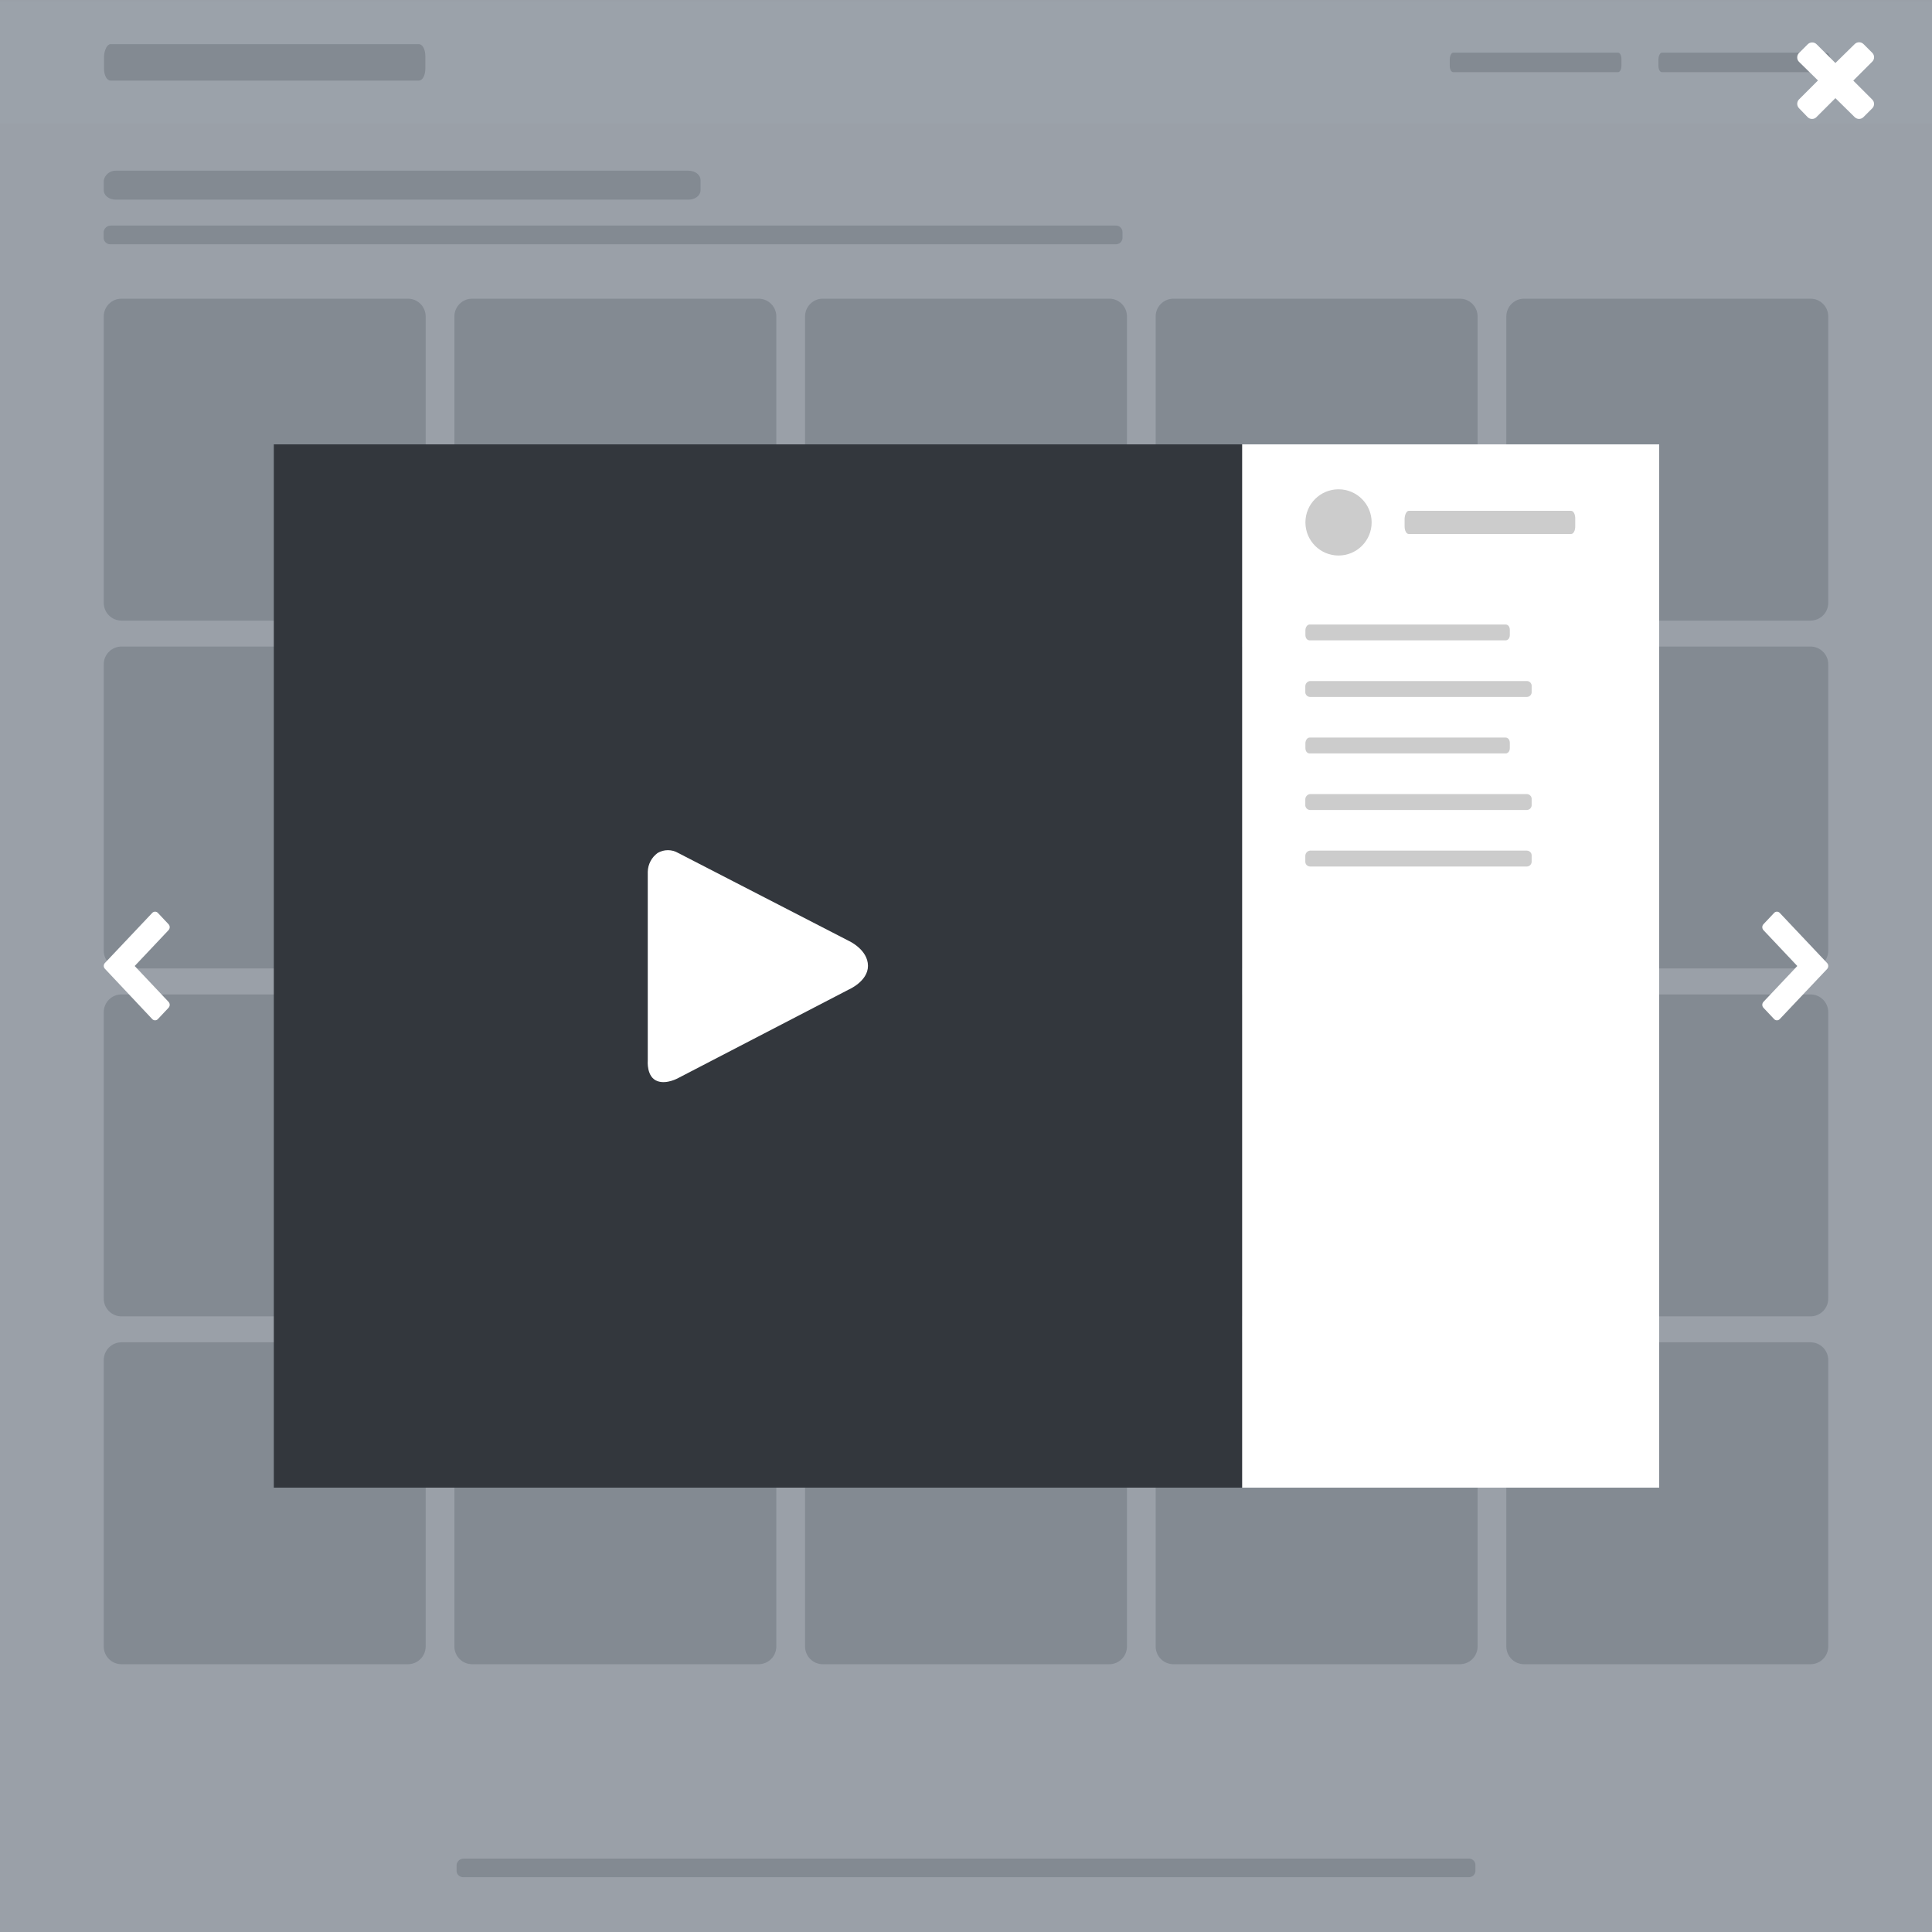
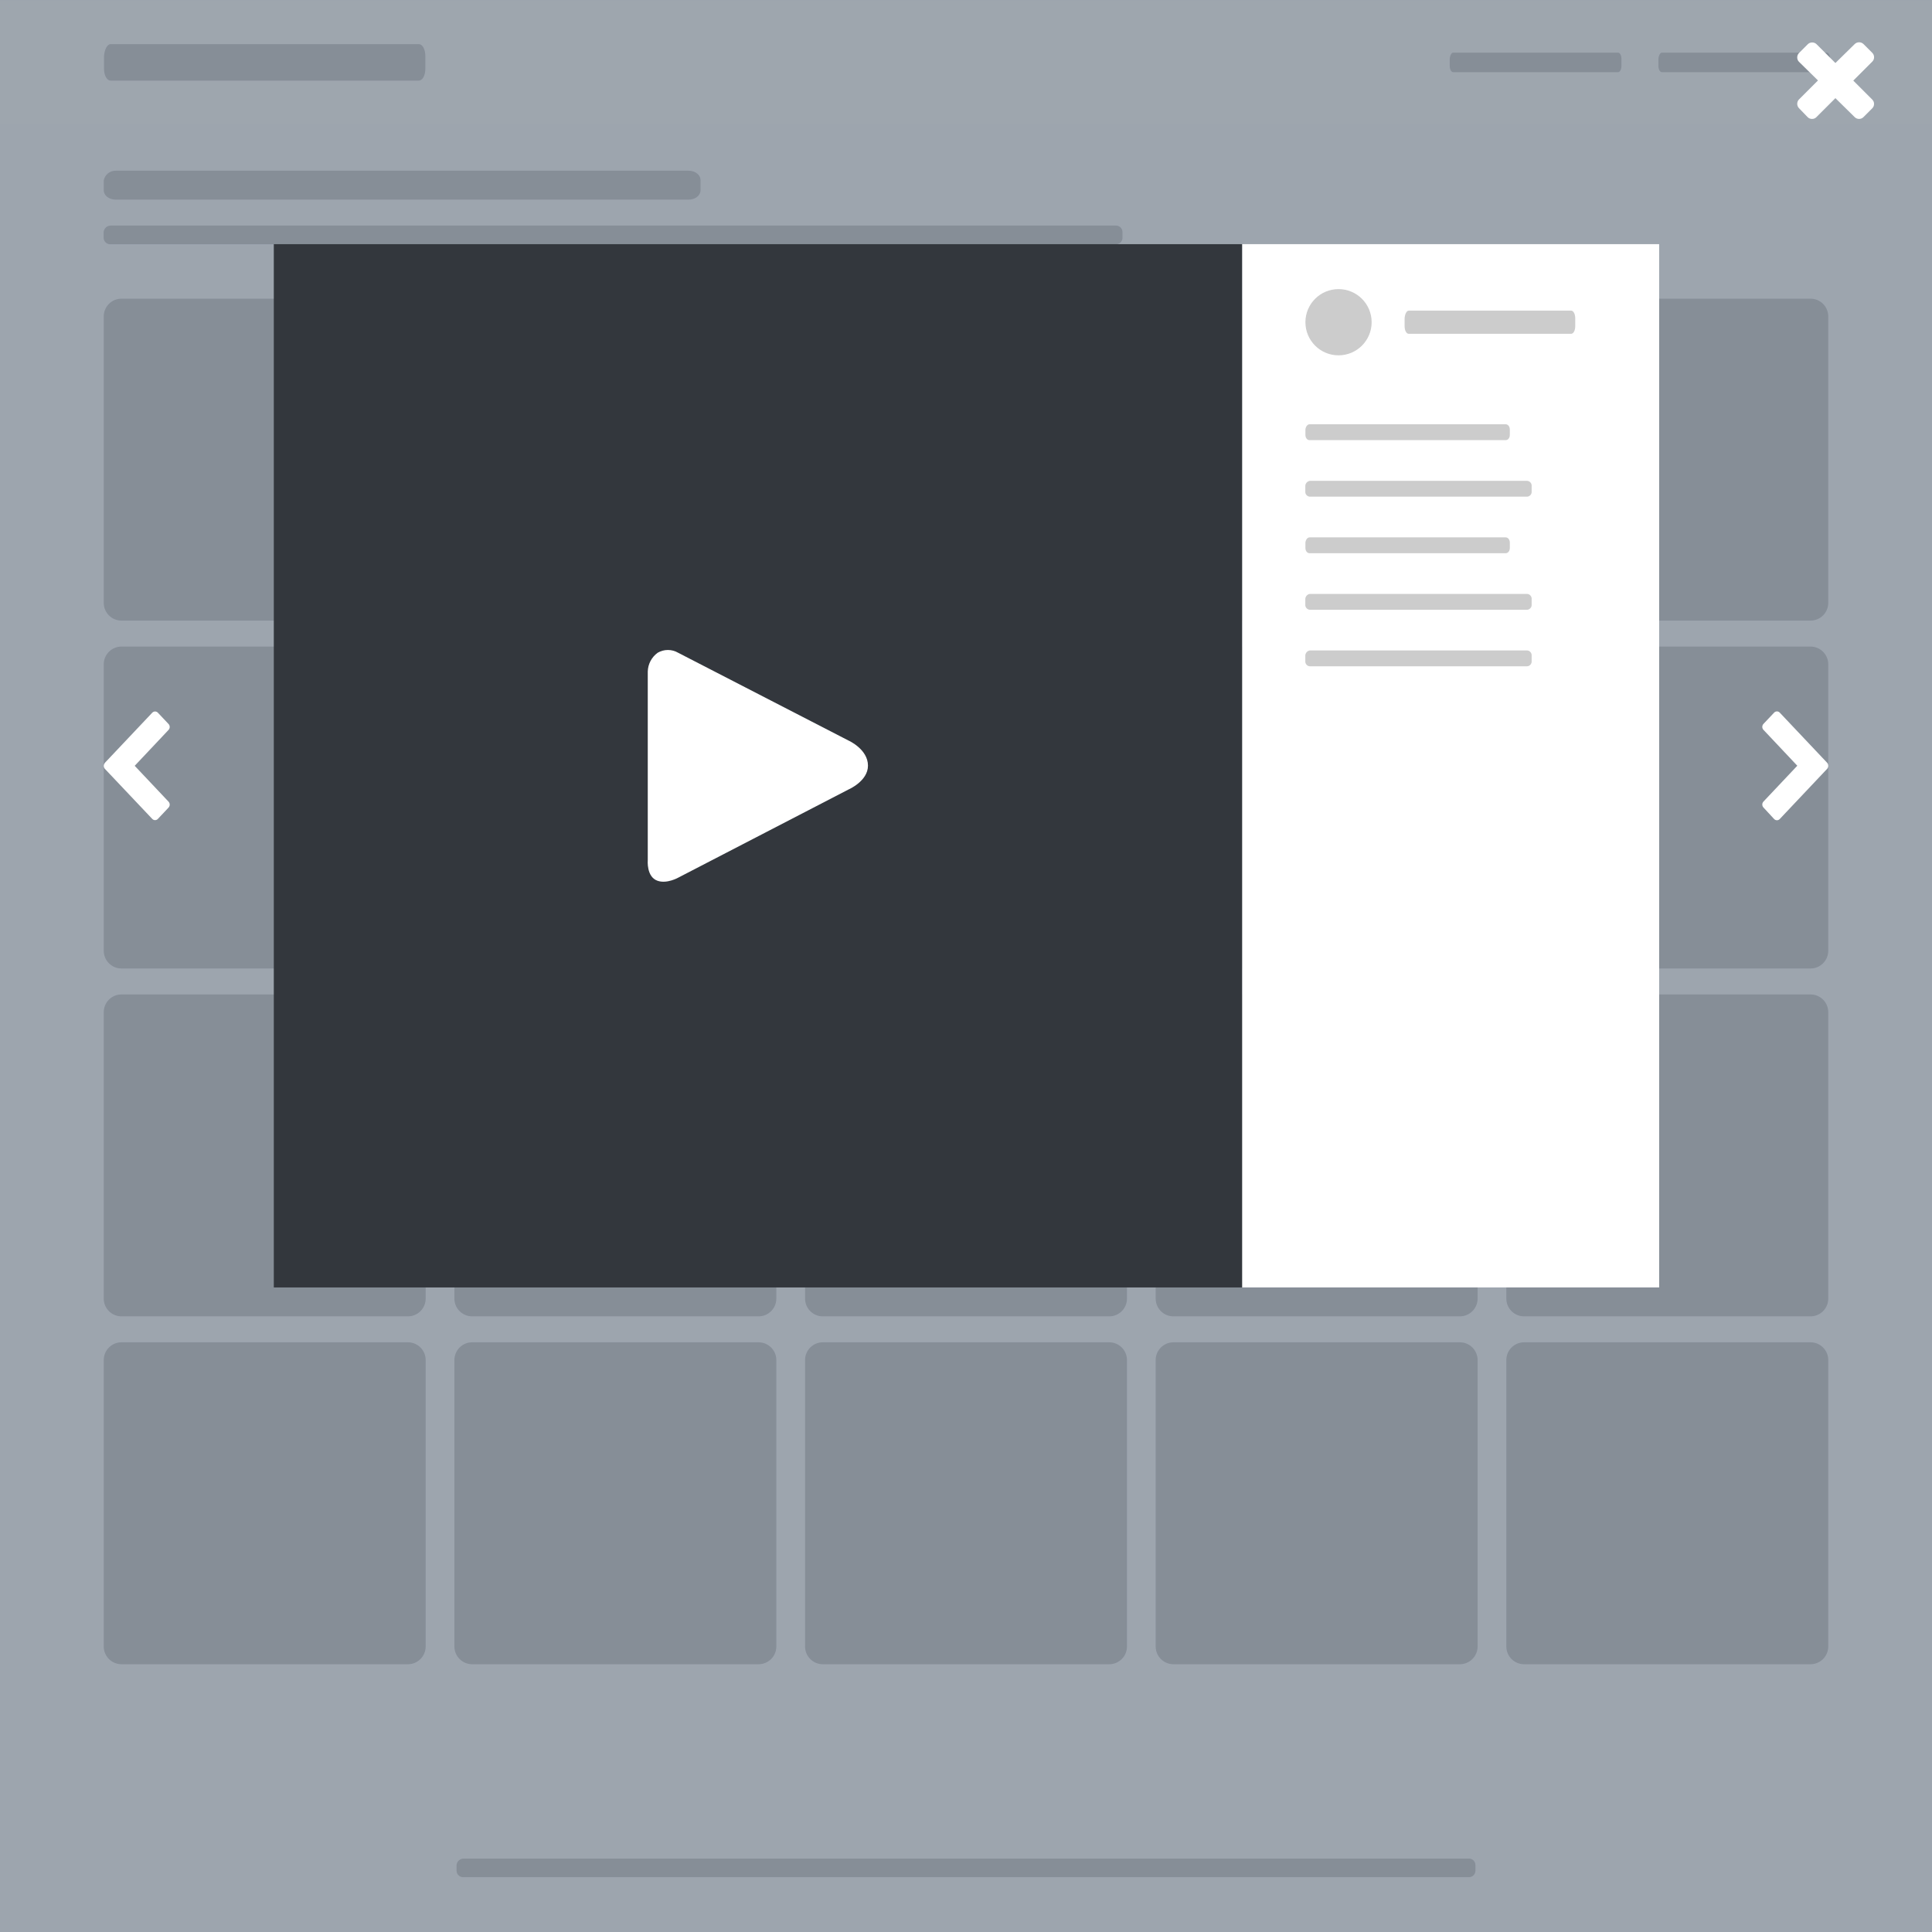
- <svg xmlns="http://www.w3.org/2000/svg" data-name="Insta" viewBox="0 0 500 500">
-   <g opacity=".25">
-     <rect x="26.85" y="77.3" width="83.31" height="83.31" rx="4.59" ry="4.59" fill="#33373d" />
-     <rect x="117.6" y="77.3" width="83.31" height="83.31" rx="4.59" ry="4.59" fill="#33373d" />
-     <rect x="208.35" y="77.3" width="83.31" height="83.31" rx="4.59" ry="4.59" fill="#33373d" />
-     <rect x="299.09" y="77.3" width="83.31" height="83.31" rx="4.59" ry="4.59" fill="#33373d" />
-     <rect x="389.84" y="77.3" width="83.31" height="83.31" rx="4.59" ry="4.59" fill="#33373d" />
-     <rect x="26.85" y="167.33" width="83.31" height="83.31" rx="4.59" ry="4.59" fill="#33373d" />
-     <rect x="117.6" y="167.33" width="83.31" height="83.31" rx="4.59" ry="4.59" fill="#33373d" />
-     <rect x="208.35" y="167.33" width="83.31" height="83.31" rx="4.59" ry="4.59" fill="#33373d" />
-     <rect x="299.09" y="167.33" width="83.31" height="83.31" rx="4.59" ry="4.59" fill="#33373d" />
-     <rect x="389.84" y="167.33" width="83.31" height="83.31" rx="4.59" ry="4.59" fill="#33373d" />
-     <rect x="26.85" y="257.36" width="83.31" height="83.31" rx="4.59" ry="4.59" fill="#33373d" />
-     <rect x="117.6" y="257.36" width="83.31" height="83.31" rx="4.59" ry="4.59" fill="#33373d" />
-     <rect x="208.35" y="257.36" width="83.31" height="83.31" rx="4.59" ry="4.59" fill="#33373d" />
-     <rect x="299.09" y="257.36" width="83.31" height="83.31" rx="4.59" ry="4.59" fill="#33373d" />
-     <rect x="389.84" y="257.36" width="83.31" height="83.31" rx="4.59" ry="4.59" fill="#33373d" />
-     <rect x="26.85" y="347.39" width="83.31" height="83.31" rx="4.59" ry="4.59" fill="#33373d" />
-     <rect x="117.6" y="347.39" width="83.31" height="83.31" rx="4.59" ry="4.59" fill="#33373d" />
-     <rect x="208.35" y="347.39" width="83.31" height="83.31" rx="4.59" ry="4.59" fill="#33373d" />
-     <rect x="299.09" y="347.39" width="83.31" height="83.31" rx="4.59" ry="4.59" fill="#33373d" />
-     <rect x="389.84" y="347.39" width="83.31" height="83.31" rx="4.59" ry="4.59" fill="#33373d" />
-     <path fill="#fff" d="M0 .27h500v31.75H0z" />
-     <path d="M28.62 11.42h79.76c.93 0 1.7 1.26 1.7 3.15v3.14c0 1.89-.77 3.15-1.7 3.15H28.62c-.92 0-1.7-1.26-1.7-3.15v-3.14c.08-1.57.78-3.15 1.7-3.15zM376.1 13.62h42.63c.49 0 .9.67.9 1.68V17c0 1-.41 1.68-.9 1.68H376.1c-.5 0-.91-.67-.91-1.68v-1.7c.04-.84.41-1.68.91-1.68zM430.11 13.62h42.63c.49 0 .9.67.9 1.68V17c0 1-.41 1.68-.9 1.68h-42.63c-.5 0-.91-.67-.91-1.68v-1.7c.04-.84.41-1.68.91-1.68zM30 44.18h148.15c1.72 0 3.15 1 3.15 2.5v2.49c0 1.5-1.43 2.5-3.15 2.5H30c-1.72 0-3.15-1-3.15-2.5v-2.49a3.1 3.1 0 0 1 3.15-2.5zM28.69 58.38h260A1.69 1.69 0 0 1 290.5 60v1.61a1.69 1.69 0 0 1-1.84 1.6h-260a1.69 1.69 0 0 1-1.84-1.6V60a1.86 1.86 0 0 1 1.87-1.62zM120 481h260a1.69 1.69 0 0 1 1.84 1.6v1.6a1.69 1.69 0 0 1-1.84 1.61H120a1.69 1.69 0 0 1-1.84-1.61v-1.6A1.87 1.87 0 0 1 120 481z" fill="#33373d" />
+ <svg xmlns="http://www.w3.org/2000/svg" width="500" height="500">
+   <g data-name="Layer 5">
+     <path fill="#fff" d="M0 0h500v500H0z" />
+     <path fill="#f7fafe" d="M0 0h500v500H0z" />
  </g>
-   <path fill="#778ca6" opacity=".4" d="M0 0h500v500H0z" />
-   <path opacity=".2" d="M0 0h500v500H0z" />
-   <path fill="#fff" d="M321.44 115h107.95v270H321.44z" />
-   <path fill="#33373d" d="M70.86 115h250.59v270H70.86z" />
-   <circle cx="346.41" cy="135.2" r="8.57" opacity=".2" />
-   <path d="M339 176.25h56.2a1.26 1.26 0 0 1 1.19 1.37V179a1.26 1.26 0 0 1-1.19 1.37H339a1.26 1.26 0 0 1-1.19-1.37v-1.37a1.38 1.38 0 0 1 1.19-1.38zM338.92 190.88h50.74c.59 0 1.08.55 1.08 1.37v1.37c0 .82-.49 1.37-1.08 1.37h-50.74c-.59 0-1.08-.55-1.08-1.37v-1.37c.05-.69.49-1.37 1.08-1.37zM338.92 161.62h50.74c.59 0 1.08.54 1.08 1.37v1.36c0 .83-.49 1.37-1.08 1.37h-50.74c-.59 0-1.08-.54-1.08-1.37V163c.05-.7.49-1.38 1.08-1.38zM364.59 132.2h42c.59 0 1.08.8 1.08 2v2c0 1.2-.49 2-1.08 2h-42c-.59 0-1.08-.8-1.08-2v-2c.05-1 .49-2 1.08-2zM339 205.51h56.2a1.26 1.26 0 0 1 1.19 1.37v1.37a1.26 1.26 0 0 1-1.19 1.37H339a1.26 1.26 0 0 1-1.19-1.37v-1.37a1.39 1.39 0 0 1 1.19-1.37zM339 220.14h56.2a1.26 1.26 0 0 1 1.19 1.37v1.37a1.26 1.26 0 0 1-1.19 1.37H339a1.26 1.26 0 0 1-1.19-1.37v-1.37a1.39 1.39 0 0 1 1.19-1.37z" opacity=".2" />
-   <path d="M472.84 250.79l-12.23 12.94a1 1 0 0 1-.74.33 1 1 0 0 1-.74-.33l-2.73-2.9a1.1 1.1 0 0 1-.32-.78 1.14 1.14 0 0 1 .32-.79l8.74-9.26-8.74-9.26a1.12 1.12 0 0 1-.32-.79 1.1 1.1 0 0 1 .32-.78l2.73-2.9a1 1 0 0 1 .74-.33 1 1 0 0 1 .74.33l12.23 12.95a1.09 1.09 0 0 1 .31.78 1.13 1.13 0 0 1-.31.79zM27.16 249.21l12.23-12.94a1 1 0 0 1 .74-.33 1 1 0 0 1 .74.33l2.73 2.9a1.1 1.1 0 0 1 .32.78 1.14 1.14 0 0 1-.32.79L34.86 250l8.74 9.26a1.12 1.12 0 0 1 .32.79 1.1 1.1 0 0 1-.32.78l-2.73 2.9a1 1 0 0 1-.74.33 1 1 0 0 1-.74-.33l-12.23-13a1.09 1.09 0 0 1-.31-.78 1.13 1.13 0 0 1 .31-.74zM485 26.91a1.55 1.55 0 0 1-.47 1.13l-2.27 2.27a1.61 1.61 0 0 1-2.27 0L475 25.4l-4.91 4.91a1.53 1.53 0 0 1-1.14.47 1.55 1.55 0 0 1-1.14-.47L465.58 28a1.63 1.63 0 0 1 0-2.27l4.91-4.91-4.91-4.82a1.55 1.55 0 0 1-.46-1.14 1.58 1.58 0 0 1 .46-1.14l2.27-2.27a1.58 1.58 0 0 1 1.14-.46 1.56 1.56 0 0 1 1.14.46l4.87 4.86 5-4.91a1.63 1.63 0 0 1 2.27 0l2.27 2.27a1.59 1.59 0 0 1 .47 1.14 1.55 1.55 0 0 1-.47 1.14l-4.91 4.91 4.91 4.91a1.55 1.55 0 0 1 .46 1.14z" fill="#fff" />
-   <path d="M167.64 249.5v-23.88a6.21 6.21 0 0 1 2.55-4.87 5.26 5.26 0 0 1 5.33 0l44.11 22.73s5 2.24 5 6.49c0 4-5 6.14-5 6.14L175.52 279s-2.92 1.66-5.33.81c-2.94-1-2.55-5.33-2.55-5.33z" fill="#fff" data-name="c57a05da-a12d-4341-84b0-9e5a58be08dd" />
+   <g data-name="Insta">
+     <g opacity=".25">
+       <rect width="83.31" height="83.31" x="26.85" y="77.3" fill="#33373d" rx="4.59" ry="4.59" />
+       <rect width="83.31" height="83.31" x="117.6" y="77.3" fill="#33373d" rx="4.59" ry="4.59" />
+       <rect width="83.31" height="83.31" x="208.35" y="77.3" fill="#33373d" rx="4.59" ry="4.59" />
+       <rect width="83.31" height="83.31" x="299.09" y="77.3" fill="#33373d" rx="4.59" ry="4.59" />
+       <rect width="83.31" height="83.31" x="389.84" y="77.3" fill="#33373d" rx="4.59" ry="4.59" />
+       <rect width="83.31" height="83.31" x="26.85" y="167.33" fill="#33373d" rx="4.59" ry="4.59" />
+       <rect width="83.31" height="83.31" x="117.6" y="167.33" fill="#33373d" rx="4.59" ry="4.59" />
+       <rect width="83.31" height="83.31" x="208.35" y="167.33" fill="#33373d" rx="4.59" ry="4.59" />
+       <rect width="83.31" height="83.31" x="299.09" y="167.33" fill="#33373d" rx="4.59" ry="4.59" />
+       <rect width="83.31" height="83.31" x="389.84" y="167.33" fill="#33373d" rx="4.59" ry="4.59" />
+       <rect width="83.31" height="83.31" x="26.85" y="257.36" fill="#33373d" rx="4.59" ry="4.59" />
+       <rect width="83.31" height="83.31" x="117.6" y="257.36" fill="#33373d" rx="4.59" ry="4.59" />
+       <rect width="83.31" height="83.31" x="208.35" y="257.36" fill="#33373d" rx="4.59" ry="4.59" />
+       <rect width="83.31" height="83.31" x="299.09" y="257.36" fill="#33373d" rx="4.59" ry="4.59" />
+       <rect width="83.31" height="83.31" x="389.84" y="257.36" fill="#33373d" rx="4.59" ry="4.59" />
+       <rect width="83.31" height="83.31" x="26.85" y="347.39" fill="#33373d" rx="4.59" ry="4.59" />
+       <rect width="83.31" height="83.31" x="117.6" y="347.39" fill="#33373d" rx="4.59" ry="4.59" />
+       <rect width="83.31" height="83.31" x="208.35" y="347.39" fill="#33373d" rx="4.59" ry="4.59" />
+       <rect width="83.31" height="83.31" x="299.09" y="347.39" fill="#33373d" rx="4.59" ry="4.59" />
+       <rect width="83.31" height="83.31" x="389.84" y="347.39" fill="#33373d" rx="4.59" ry="4.59" />
+       <path fill="#fff" d="M0 .27h500v31.75H0z" />
+       <path fill="#33373d" d="M28.62 11.42h79.76c.93 0 1.7 1.26 1.7 3.15v3.14c0 1.89-.77 3.15-1.7 3.15H28.62c-.92 0-1.7-1.26-1.7-3.15v-3.14c.08-1.57.78-3.15 1.7-3.15zM376.1 13.62h42.63c.49 0 .9.67.9 1.68V17c0 1-.41 1.68-.9 1.68H376.1c-.5 0-.91-.67-.91-1.68v-1.7c.04-.84.41-1.68.91-1.68zM430.11 13.62h42.63c.49 0 .9.67.9 1.68V17c0 1-.41 1.68-.9 1.68h-42.63c-.5 0-.91-.67-.91-1.68v-1.7c.04-.84.41-1.68.91-1.68zM30 44.18h148.15c1.72 0 3.15 1 3.15 2.5v2.49c0 1.5-1.43 2.5-3.15 2.5H30c-1.72 0-3.15-1-3.15-2.5v-2.49a3.1 3.1 0 0 1 3.15-2.5zM28.69 58.38h260A1.69 1.69 0 0 1 290.5 60v1.61a1.69 1.69 0 0 1-1.84 1.6h-260a1.69 1.69 0 0 1-1.84-1.6V60a1.86 1.86 0 0 1 1.87-1.62zM120 481h260a1.69 1.69 0 0 1 1.84 1.6v1.6a1.69 1.69 0 0 1-1.84 1.61H120a1.69 1.69 0 0 1-1.84-1.61v-1.6A1.87 1.87 0 0 1 120 481z" />
+     </g>
+     <path fill="#778ca6" d="M0 0h500v500H0z" opacity=".4" />
+     <path d="M0 0h500v500H0z" opacity=".2" />
+     <path fill="#fff" d="M485 26.91a1.55 1.55 0 0 1-.47 1.13l-2.27 2.27a1.61 1.61 0 0 1-2.27 0L475 25.4l-4.91 4.91a1.53 1.53 0 0 1-1.14.47 1.55 1.55 0 0 1-1.14-.47L465.58 28a1.63 1.63 0 0 1 0-2.27l4.91-4.91-4.91-4.82a1.55 1.55 0 0 1-.46-1.14 1.58 1.58 0 0 1 .46-1.14l2.27-2.27a1.58 1.58 0 0 1 1.14-.46 1.56 1.56 0 0 1 1.14.46l4.87 4.86 5-4.91a1.63 1.63 0 0 1 2.27 0l2.27 2.27a1.59 1.59 0 0 1 .47 1.14 1.55 1.55 0 0 1-.47 1.14l-4.91 4.91 4.91 4.91a1.55 1.55 0 0 1 .46 1.14zM321.44 63.19h107.95v270H321.44z" />
+     <path fill="#33373d" d="M70.86 63.19h250.59v270H70.86z" />
+     <circle cx="346.41" cy="83.39" r="8.57" opacity=".2" />
+     <path d="M339 124.44h56.2a1.25 1.25 0 0 1 1.19 1.37v1.36a1.25 1.25 0 0 1-1.19 1.37H339a1.25 1.25 0 0 1-1.19-1.37v-1.36a1.38 1.38 0 0 1 1.19-1.37zM338.92 139.07h50.74c.59 0 1.08.55 1.08 1.37v1.37c0 .82-.49 1.36-1.08 1.36h-50.74c-.59 0-1.08-.54-1.08-1.36v-1.37c.05-.69.49-1.37 1.08-1.37zM338.92 109.8h50.74c.59 0 1.08.55 1.08 1.37v1.37c0 .82-.49 1.37-1.08 1.37h-50.74c-.59 0-1.08-.55-1.08-1.37v-1.37c.05-.68.49-1.37 1.08-1.37zM364.59 80.39h42c.59 0 1.08.8 1.08 2v2c0 1.2-.49 2-1.08 2h-42c-.59 0-1.08-.8-1.08-2v-2c.05-1 .49-2 1.08-2zM339 153.7h56.2a1.26 1.26 0 0 1 1.19 1.37v1.37a1.26 1.26 0 0 1-1.19 1.37H339a1.26 1.26 0 0 1-1.19-1.37v-1.37a1.38 1.38 0 0 1 1.19-1.37zM339 168.33h56.2a1.26 1.26 0 0 1 1.19 1.37v1.37a1.26 1.26 0 0 1-1.19 1.37H339a1.26 1.26 0 0 1-1.19-1.37v-1.37a1.39 1.39 0 0 1 1.19-1.37z" opacity=".2" />
+     <path fill="#fff" d="M472.84 199l-12.23 12.95a1 1 0 0 1-.74.33 1 1 0 0 1-.74-.33L456.4 209a1.12 1.12 0 0 1 0-1.57l8.74-9.26-8.74-9.27a1.1 1.1 0 0 1-.32-.78 1.12 1.12 0 0 1 .32-.79l2.73-2.89a1 1 0 0 1 .74-.33 1 1 0 0 1 .74.33l12.23 12.94a1.11 1.11 0 0 1 .31.79 1.09 1.09 0 0 1-.31.83zM27.16 197.4l12.23-12.94a1 1 0 0 1 .74-.33 1 1 0 0 1 .74.33l2.73 2.89a1.12 1.12 0 0 1 .32.79 1.1 1.1 0 0 1-.32.78l-8.74 9.27 8.74 9.26a1.12 1.12 0 0 1 0 1.57l-2.73 2.9a1 1 0 0 1-.74.33 1 1 0 0 1-.74-.33L27.16 199a1.15 1.15 0 0 1 0-1.57z" />
+     <path fill="#fff" d="M167.64 197.69v-23.88a6.2 6.2 0 0 1 2.55-4.87 5.26 5.26 0 0 1 5.33 0l44.11 22.73s5 2.23 5 6.48c0 4-5 6.15-5 6.15l-44.11 22.84s-2.92 1.65-5.33.81c-2.94-1-2.55-5.33-2.55-5.33z" data-name="c57a05da-a12d-4341-84b0-9e5a58be08dd" />
+   </g>
</svg>
